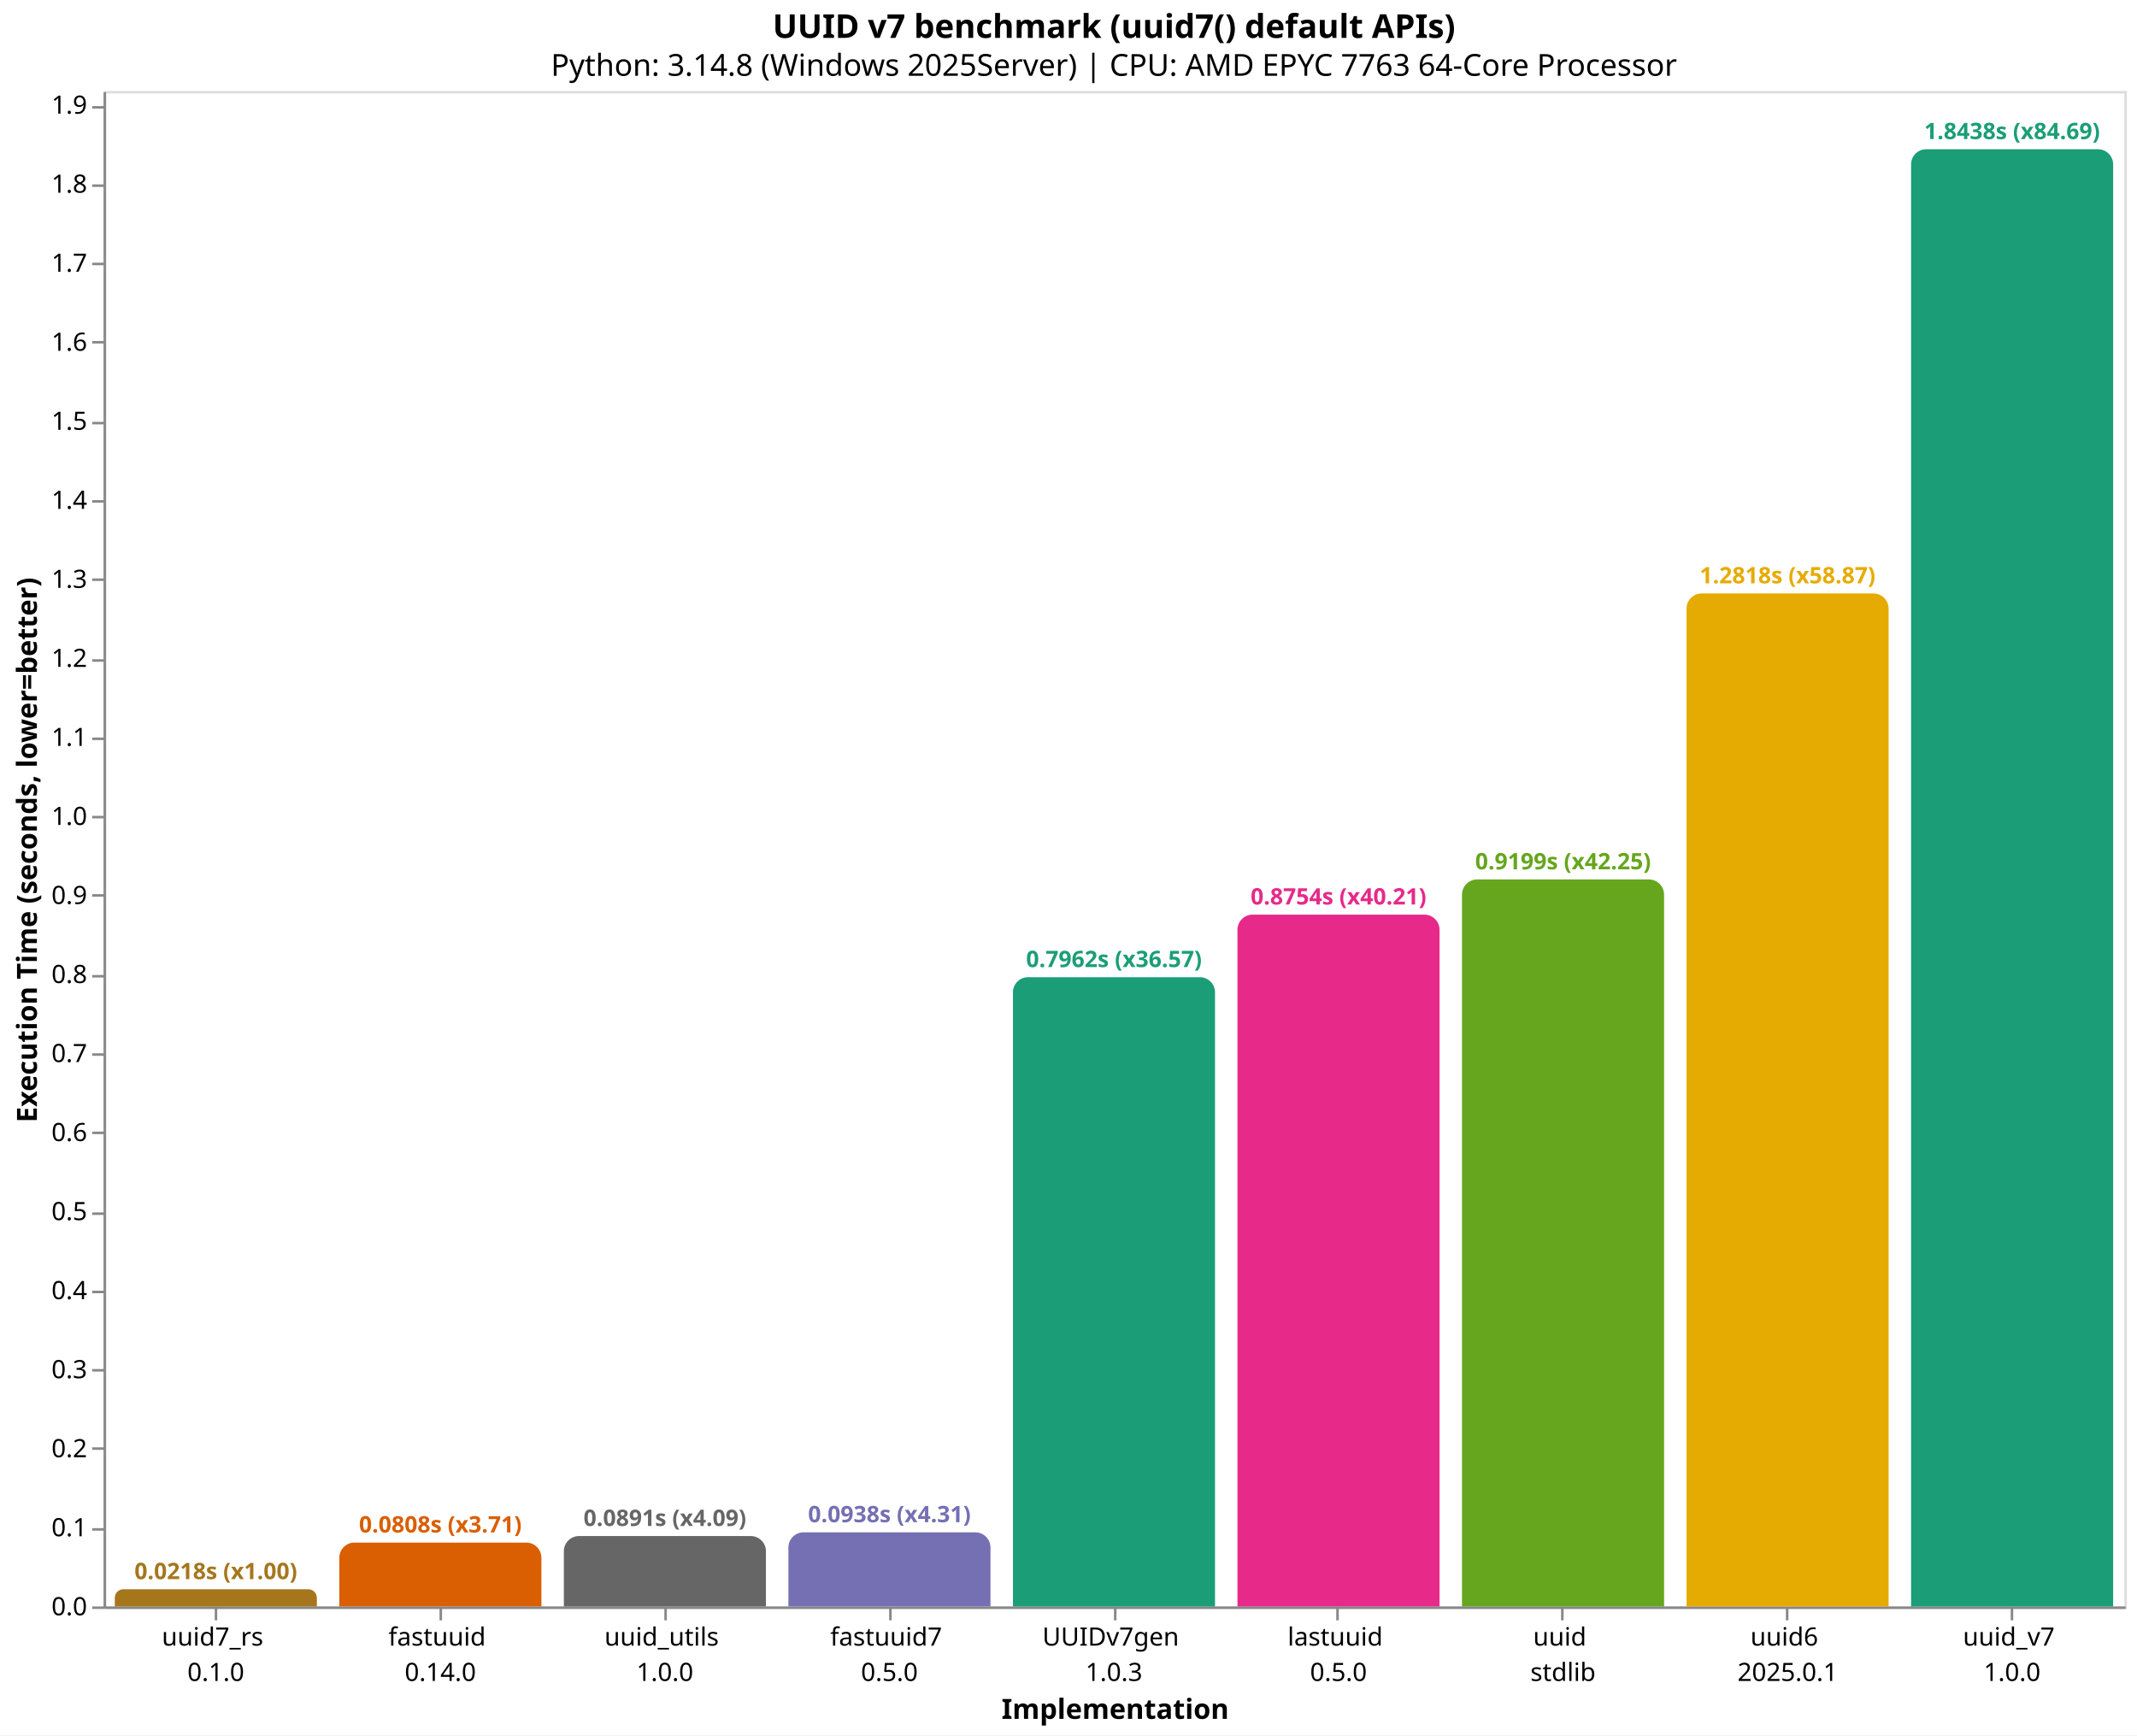
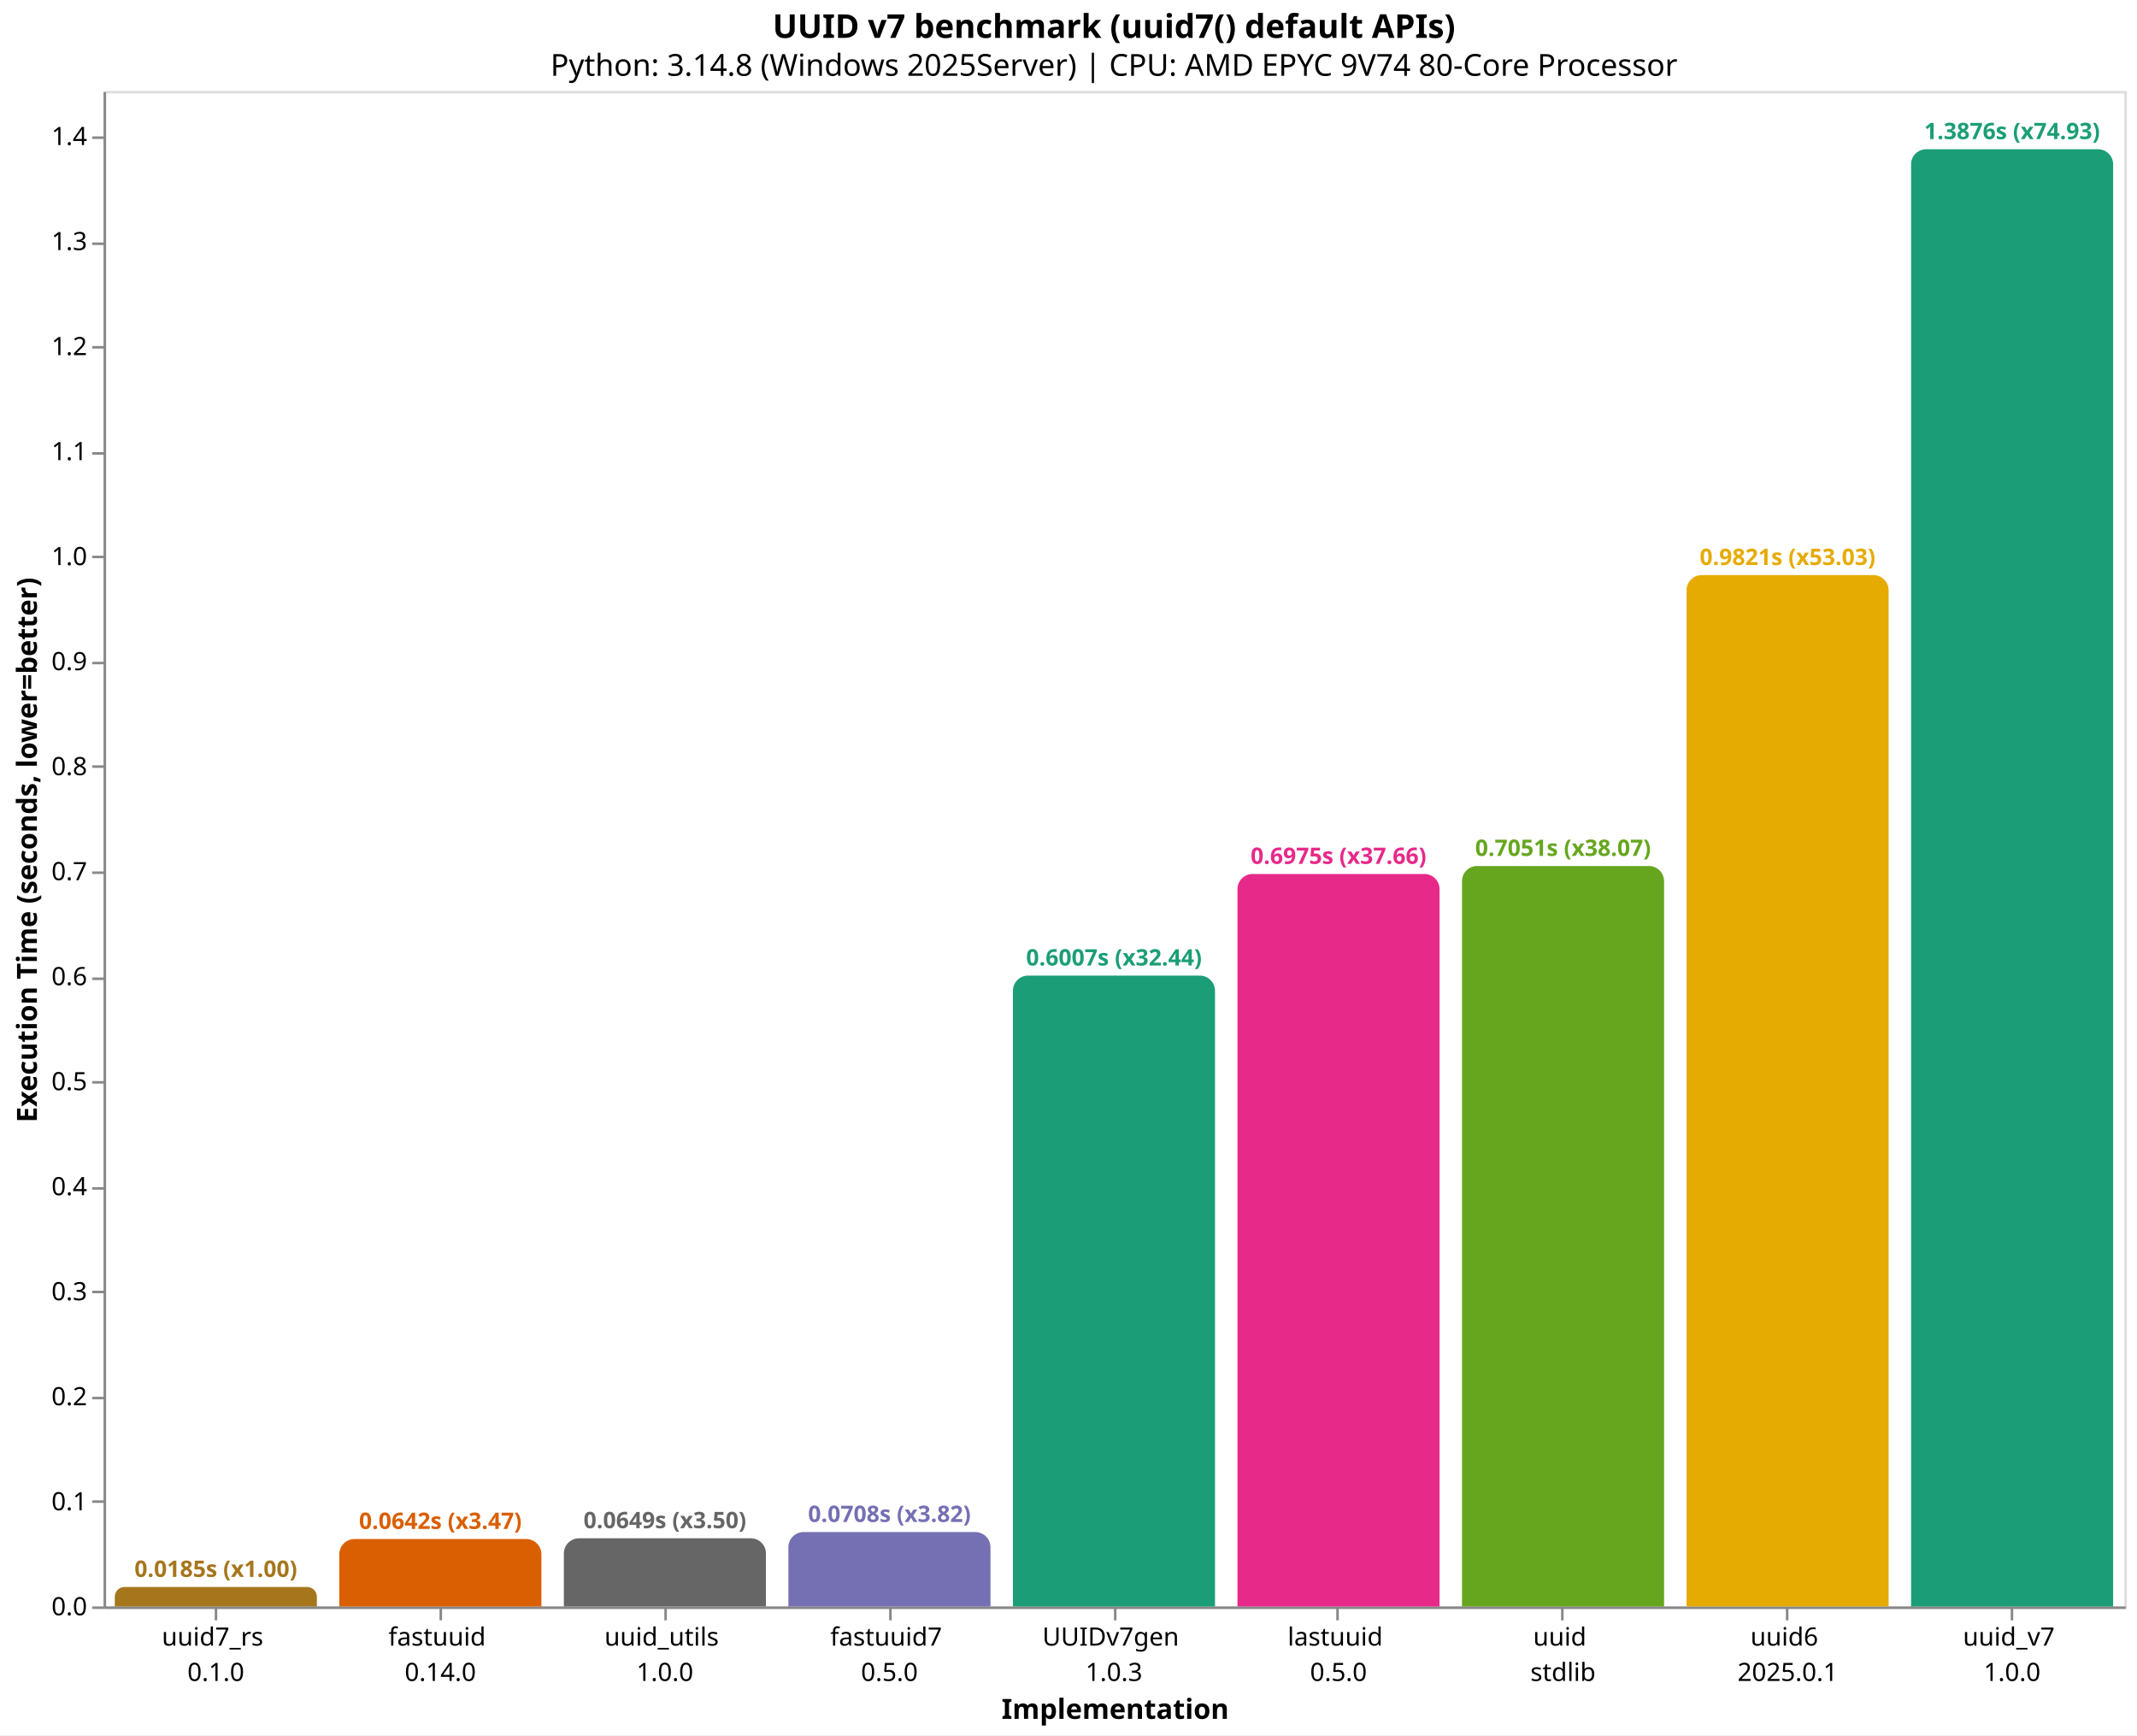
<svg xmlns="http://www.w3.org/2000/svg" version="1.1" class="marks" width="846" height="687" viewBox="0 0 846 687">
  <rect width="846" height="687" fill="white" />
  <g fill="none" stroke-miterlimit="10" transform="translate(41,36)">
    <g class="mark-group role-frame root" role="graphics-object" aria-roledescription="group mark container">
      <g transform="translate(0,0)">
        <path class="background" aria-hidden="true" d="M0.5,0.5h800v600h-800Z" stroke="#ddd" />
        <g>
          <g class="mark-group role-axis" role="graphics-symbol" aria-roledescription="axis" aria-label="X-axis titled 'Implementation' for a discrete scale with 9 values: uuid7_rs&#10;0.1.0, fastuuid&#10;0.14.0, uuid_utils&#10;1.0.0, fastuuid7&#10;0.5.0, UUIDv7gen&#10;1.0.3, ending with uuid_v7&#10;1.0.0">
            <g transform="translate(0.5,600.5)">
              <path class="background" aria-hidden="true" d="M0,0h0v0h0Z" pointer-events="none" />
              <g>
                <g class="mark-rule role-axis-tick" pointer-events="none">
                  <line transform="translate(44,0)" x2="0" y2="5" stroke="#888" stroke-width="1" opacity="1" />
                  <line transform="translate(133,0)" x2="0" y2="5" stroke="#888" stroke-width="1" opacity="1" />
                  <line transform="translate(222,0)" x2="0" y2="5" stroke="#888" stroke-width="1" opacity="1" />
                  <line transform="translate(311,0)" x2="0" y2="5" stroke="#888" stroke-width="1" opacity="1" />
                  <line transform="translate(400,0)" x2="0" y2="5" stroke="#888" stroke-width="1" opacity="1" />
                  <line transform="translate(488,0)" x2="0" y2="5" stroke="#888" stroke-width="1" opacity="1" />
                  <line transform="translate(577,0)" x2="0" y2="5" stroke="#888" stroke-width="1" opacity="1" />
                  <line transform="translate(666,0)" x2="0" y2="5" stroke="#888" stroke-width="1" opacity="1" />
                  <line transform="translate(755,0)" x2="0" y2="5" stroke="#888" stroke-width="1" opacity="1" />
                </g>
                <g class="mark-text role-axis-label" pointer-events="none">
                  <text text-anchor="middle" transform="translate(43.94444,15)" font-family="sans-serif" font-size="10px" fill="#000" opacity="1">
                    <tspan>uuid7_rs</tspan>
                    <tspan x="0" dy="14">0.1.0</tspan>
                  </text>
                  <text text-anchor="middle" transform="translate(132.8333,15)" font-family="sans-serif" font-size="10px" fill="#000" opacity="1">
                    <tspan>fastuuid</tspan>
                    <tspan x="0" dy="14">0.14.0</tspan>
                  </text>
                  <text text-anchor="middle" transform="translate(221.7222,15)" font-family="sans-serif" font-size="10px" fill="#000" opacity="1">
                    <tspan>uuid_utils</tspan>
                    <tspan x="0" dy="14">1.0.0</tspan>
                  </text>
                  <text text-anchor="middle" transform="translate(310.6111,15)" font-family="sans-serif" font-size="10px" fill="#000" opacity="1">
                    <tspan>fastuuid7</tspan>
                    <tspan x="0" dy="14">0.5.0</tspan>
                  </text>
                  <text text-anchor="middle" transform="translate(399.5,15)" font-family="sans-serif" font-size="10px" fill="#000" opacity="1">
                    <tspan>UUIDv7gen</tspan>
                    <tspan x="0" dy="14">1.0.3</tspan>
                  </text>
                  <text text-anchor="middle" transform="translate(488.3889,15)" font-family="sans-serif" font-size="10px" fill="#000" opacity="1">
                    <tspan>lastuuid</tspan>
                    <tspan x="0" dy="14">0.5.0</tspan>
                  </text>
                  <text text-anchor="middle" transform="translate(577.2778,15)" font-family="sans-serif" font-size="10px" fill="#000" opacity="1">
                    <tspan>uuid</tspan>
                    <tspan x="0" dy="14">stdlib</tspan>
                  </text>
                  <text text-anchor="middle" transform="translate(666.1667,15)" font-family="sans-serif" font-size="10px" fill="#000" opacity="1">
                    <tspan>uuid6</tspan>
                    <tspan x="0" dy="14">2025.0.1</tspan>
                  </text>
                  <text text-anchor="middle" transform="translate(755.0556,15)" font-family="sans-serif" font-size="10px" fill="#000" opacity="1">
                    <tspan>uuid_v7</tspan>
                    <tspan x="0" dy="14">1.0.0</tspan>
                  </text>
                </g>
                <g class="mark-rule role-axis-domain" pointer-events="none">
                  <line transform="translate(0,0)" x2="800" y2="0" stroke="#888" stroke-width="1" opacity="1" />
                </g>
                <g class="mark-text role-axis-title" pointer-events="none">
                  <text text-anchor="middle" transform="translate(400,44)" font-family="sans-serif" font-size="11px" font-weight="bold" fill="#000" opacity="1">Implementation</text>
                </g>
              </g>
              <path class="foreground" aria-hidden="true" d="" pointer-events="none" display="none" />
            </g>
          </g>
-           <g class="mark-group role-axis" role="graphics-symbol" aria-roledescription="axis" aria-label="Y-axis titled 'Execution Time (seconds, lower=better)' for a linear scale with values from 0.0 to 1.9">
+           <g class="mark-group role-axis" role="graphics-symbol" aria-roledescription="axis" aria-label="Y-axis titled 'Execution Time (seconds, lower=better)' for a linear scale with values from 0.0 to 1.4">
            <g transform="translate(0.5,0.5)">
              <path class="background" aria-hidden="true" d="M0,0h0v0h0Z" pointer-events="none" />
              <g>
                <g class="mark-rule role-axis-tick" pointer-events="none">
                  <line transform="translate(0,600)" x2="-5" y2="0" stroke="#888" stroke-width="1" opacity="1" />
-                   <line transform="translate(0,569)" x2="-5" y2="0" stroke="#888" stroke-width="1" opacity="1" />
-                   <line transform="translate(0,537)" x2="-5" y2="0" stroke="#888" stroke-width="1" opacity="1" />
-                   <line transform="translate(0,506)" x2="-5" y2="0" stroke="#888" stroke-width="1" opacity="1" />
+                   <line transform="translate(0,558)" x2="-5" y2="0" stroke="#888" stroke-width="1" opacity="1" />
+                   <line transform="translate(0,517)" x2="-5" y2="0" stroke="#888" stroke-width="1" opacity="1" />
                  <line transform="translate(0,475)" x2="-5" y2="0" stroke="#888" stroke-width="1" opacity="1" />
-                   <line transform="translate(0,444)" x2="-5" y2="0" stroke="#888" stroke-width="1" opacity="1" />
-                   <line transform="translate(0,412)" x2="-5" y2="0" stroke="#888" stroke-width="1" opacity="1" />
-                   <line transform="translate(0,381)" x2="-5" y2="0" stroke="#888" stroke-width="1" opacity="1" />
-                   <line transform="translate(0,350)" x2="-5" y2="0" stroke="#888" stroke-width="1" opacity="1" />
-                   <line transform="translate(0,318)" x2="-5" y2="0" stroke="#888" stroke-width="1" opacity="1" />
-                   <line transform="translate(0,287)" x2="-5" y2="0" stroke="#888" stroke-width="1" opacity="1" />
-                   <line transform="translate(0,256)" x2="-5" y2="0" stroke="#888" stroke-width="1" opacity="1" />
-                   <line transform="translate(0,225)" x2="-5" y2="0" stroke="#888" stroke-width="1" opacity="1" />
-                   <line transform="translate(0,193)" x2="-5" y2="0" stroke="#888" stroke-width="1" opacity="1" />
-                   <line transform="translate(0,162)" x2="-5" y2="0" stroke="#888" stroke-width="1" opacity="1" />
-                   <line transform="translate(0,131)" x2="-5" y2="0" stroke="#888" stroke-width="1" opacity="1" />
-                   <line transform="translate(0,99)" x2="-5" y2="0" stroke="#888" stroke-width="1" opacity="1" />
-                   <line transform="translate(0,68)" x2="-5" y2="0" stroke="#888" stroke-width="1" opacity="1" />
-                   <line transform="translate(0,37)" x2="-5" y2="0" stroke="#888" stroke-width="1" opacity="1" />
-                   <line transform="translate(0,6)" x2="-5" y2="0" stroke="#888" stroke-width="1" opacity="1" />
+                   <line transform="translate(0,434)" x2="-5" y2="0" stroke="#888" stroke-width="1" opacity="1" />
+                   <line transform="translate(0,392)" x2="-5" y2="0" stroke="#888" stroke-width="1" opacity="1" />
+                   <line transform="translate(0,351)" x2="-5" y2="0" stroke="#888" stroke-width="1" opacity="1" />
+                   <line transform="translate(0,309)" x2="-5" y2="0" stroke="#888" stroke-width="1" opacity="1" />
+                   <line transform="translate(0,267)" x2="-5" y2="0" stroke="#888" stroke-width="1" opacity="1" />
+                   <line transform="translate(0,226)" x2="-5" y2="0" stroke="#888" stroke-width="1" opacity="1" />
+                   <line transform="translate(0,184)" x2="-5" y2="0" stroke="#888" stroke-width="1" opacity="1" />
+                   <line transform="translate(0,143)" x2="-5" y2="0" stroke="#888" stroke-width="1" opacity="1" />
+                   <line transform="translate(0,101)" x2="-5" y2="0" stroke="#888" stroke-width="1" opacity="1" />
+                   <line transform="translate(0,60)" x2="-5" y2="0" stroke="#888" stroke-width="1" opacity="1" />
+                   <line transform="translate(0,18)" x2="-5" y2="0" stroke="#888" stroke-width="1" opacity="1" />
                </g>
                <g class="mark-text role-axis-label" pointer-events="none">
                  <text text-anchor="end" transform="translate(-7,603)" font-family="sans-serif" font-size="10px" fill="#000" opacity="1">0.0</text>
-                   <text text-anchor="end" transform="translate(-7,571.7107)" font-family="sans-serif" font-size="10px" fill="#000" opacity="1">0.1</text>
-                   <text text-anchor="end" transform="translate(-7,540.4215)" font-family="sans-serif" font-size="10px" fill="#000" opacity="1">0.2</text>
-                   <text text-anchor="end" transform="translate(-7,509.1322)" font-family="sans-serif" font-size="10px" fill="#000" opacity="1">0.3</text>
-                   <text text-anchor="end" transform="translate(-7,477.8429)" font-family="sans-serif" font-size="10px" fill="#000" opacity="1">0.4</text>
-                   <text text-anchor="end" transform="translate(-7,446.5537)" font-family="sans-serif" font-size="10px" fill="#000" opacity="1">0.5</text>
-                   <text text-anchor="end" transform="translate(-7,415.2644)" font-family="sans-serif" font-size="10px" fill="#000" opacity="1">0.6</text>
-                   <text text-anchor="end" transform="translate(-7,383.9751)" font-family="sans-serif" font-size="10px" fill="#000" opacity="1">0.7</text>
-                   <text text-anchor="end" transform="translate(-7,352.6859)" font-family="sans-serif" font-size="10px" fill="#000" opacity="1">0.8</text>
-                   <text text-anchor="end" transform="translate(-7,321.3966)" font-family="sans-serif" font-size="10px" fill="#000" opacity="1">0.9</text>
-                   <text text-anchor="end" transform="translate(-7,290.1073)" font-family="sans-serif" font-size="10px" fill="#000" opacity="1">1.0</text>
-                   <text text-anchor="end" transform="translate(-7,258.818)" font-family="sans-serif" font-size="10px" fill="#000" opacity="1">1.1</text>
-                   <text text-anchor="end" transform="translate(-7,227.5288)" font-family="sans-serif" font-size="10px" fill="#000" opacity="1">1.2</text>
-                   <text text-anchor="end" transform="translate(-7,196.2395)" font-family="sans-serif" font-size="10px" fill="#000" opacity="1">1.3</text>
-                   <text text-anchor="end" transform="translate(-7,164.9502)" font-family="sans-serif" font-size="10px" fill="#000" opacity="1">1.4</text>
-                   <text text-anchor="end" transform="translate(-7,133.661)" font-family="sans-serif" font-size="10px" fill="#000" opacity="1">1.5</text>
-                   <text text-anchor="end" transform="translate(-7,102.3717)" font-family="sans-serif" font-size="10px" fill="#000" opacity="1">1.6</text>
-                   <text text-anchor="end" transform="translate(-7,71.08244)" font-family="sans-serif" font-size="10px" fill="#000" opacity="1">1.7</text>
-                   <text text-anchor="end" transform="translate(-7,39.79317)" font-family="sans-serif" font-size="10px" fill="#000" opacity="1">1.8</text>
-                   <text text-anchor="end" transform="translate(-7,8.5039)" font-family="sans-serif" font-size="10px" fill="#000" opacity="1">1.9</text>
+                   <text text-anchor="end" transform="translate(-7,561.4238)" font-family="sans-serif" font-size="10px" fill="#000" opacity="1">0.1</text>
+                   <text text-anchor="end" transform="translate(-7,519.8476)" font-family="sans-serif" font-size="10px" fill="#000" opacity="1">0.2</text>
+                   <text text-anchor="end" transform="translate(-7,478.2715)" font-family="sans-serif" font-size="10px" fill="#000" opacity="1">0.3</text>
+                   <text text-anchor="end" transform="translate(-7,436.6953)" font-family="sans-serif" font-size="10px" fill="#000" opacity="1">0.4</text>
+                   <text text-anchor="end" transform="translate(-7,395.1191)" font-family="sans-serif" font-size="10px" fill="#000" opacity="1">0.5</text>
+                   <text text-anchor="end" transform="translate(-7,353.5429)" font-family="sans-serif" font-size="10px" fill="#000" opacity="1">0.6</text>
+                   <text text-anchor="end" transform="translate(-7,311.9668)" font-family="sans-serif" font-size="10px" fill="#000" opacity="1">0.7</text>
+                   <text text-anchor="end" transform="translate(-7,270.3906)" font-family="sans-serif" font-size="10px" fill="#000" opacity="1">0.8</text>
+                   <text text-anchor="end" transform="translate(-7,228.8144)" font-family="sans-serif" font-size="10px" fill="#000" opacity="1">0.9</text>
+                   <text text-anchor="end" transform="translate(-7,187.2382)" font-family="sans-serif" font-size="10px" fill="#000" opacity="1">1.0</text>
+                   <text text-anchor="end" transform="translate(-7,145.6621)" font-family="sans-serif" font-size="10px" fill="#000" opacity="1">1.1</text>
+                   <text text-anchor="end" transform="translate(-7,104.0859)" font-family="sans-serif" font-size="10px" fill="#000" opacity="1">1.2</text>
+                   <text text-anchor="end" transform="translate(-7,62.50971)" font-family="sans-serif" font-size="10px" fill="#000" opacity="1">1.3</text>
+                   <text text-anchor="end" transform="translate(-7,20.93353)" font-family="sans-serif" font-size="10px" fill="#000" opacity="1">1.4</text>
                </g>
                <g class="mark-rule role-axis-domain" pointer-events="none">
                  <line transform="translate(0,600)" x2="0" y2="-600" stroke="#888" stroke-width="1" opacity="1" />
                </g>
                <g class="mark-text role-axis-title" pointer-events="none">
                  <text text-anchor="middle" transform="translate(-24.90137,300) rotate(-90) translate(0,-2)" font-family="sans-serif" font-size="11px" font-weight="bold" fill="#000" opacity="1">Execution Time (seconds, lower=better)</text>
                </g>
              </g>
              <path class="foreground" aria-hidden="true" d="" pointer-events="none" display="none" />
            </g>
          </g>
          <g class="mark-group role-scope" role="graphics-object" aria-roledescription="group mark container">
-             <g transform="translate(4.444444,593.188)">
-               <path class="background" aria-hidden="true" d="M3.406,0L76.594,0C78.474,0,80,1.526,80,3.406L80,6.812C80,6.812,80,6.812,80,6.812L0,6.812C0,6.812,0,6.812,0,6.812L0,3.406C0,1.526,1.526,0,3.406,0Z" />
+             <g transform="translate(4.444444,592.3005)">
+               <path class="background" aria-hidden="true" d="M3.85,0L76.15,0C78.275,0,80,1.725,80,3.85L80,7.7C80,7.7,80,7.7,80,7.7L0,7.7C0,7.7,0,7.7,0,7.7L0,3.85C0,1.725,1.725,0,3.85,0Z" />
              <g clip-path="url(#clip1)">
                <g class="mark-group role-scope" role="graphics-object" aria-roledescription="group mark container">
-                   <g transform="translate(0,-593.188)">
-                     <path class="background" aria-hidden="true" d="M0,0h80v0h-80Z" />
-                     <g>
-                       <g class="mark-rect role-mark layer_0_marks" role="graphics-object" aria-roledescription="rect mark container">
-                         <path aria-label="Implementation: uuid7_rs&#10;0.1.0; Execution Time (seconds, lower=better): 0.0217711; implementation: uuid7_rs; Execution Time (s): 0.0218; Slowdown: 1.00" role="graphics-symbol" aria-roledescription="bar" d="M0,593.188h80v6.812h-80Z" fill="#a6761d" />
-                       </g>
-                     </g>
-                     <path class="foreground" aria-hidden="true" d="" display="none" />
-                   </g>
-                 </g>
-               </g>
-               <path class="foreground" aria-hidden="true" d="" display="none" />
-             </g>
-             <g transform="translate(93.33333,574.7116)">
-               <path class="background" aria-hidden="true" d="M6,0L74,0C77.311,0,80,2.689,80,6L80,25.288C80,25.288,80,25.288,80,25.288L0,25.288C0,25.288,0,25.288,0,25.288L0,6C0,2.689,2.689,0,6,0Z" />
+                   <g transform="translate(0,-592.3005)">
+                     <path class="background" aria-hidden="true" d="M0,0h80v0h-80Z" />
+                     <g>
+                       <g class="mark-rect role-mark layer_0_marks" role="graphics-object" aria-roledescription="rect mark container">
+                         <path aria-label="Implementation: uuid7_rs&#10;0.1.0; Execution Time (seconds, lower=better): 0.0185191; implementation: uuid7_rs; Execution Time (s): 0.0185; Slowdown: 1.00" role="graphics-symbol" aria-roledescription="bar" d="M0,592.3h80v7.7h-80Z" fill="#a6761d" />
+                       </g>
+                     </g>
+                     <path class="foreground" aria-hidden="true" d="" display="none" />
+                   </g>
+                 </g>
+               </g>
+               <path class="foreground" aria-hidden="true" d="" display="none" />
+             </g>
+             <g transform="translate(93.33333,573.3111)">
+               <path class="background" aria-hidden="true" d="M6,0L74,0C77.311,0,80,2.689,80,6L80,26.689C80,26.689,80,26.689,80,26.689L0,26.689C0,26.689,0,26.689,0,26.689L0,6C0,2.689,2.689,0,6,0Z" />
              <g clip-path="url(#clip2)">
                <g class="mark-group role-scope" role="graphics-object" aria-roledescription="group mark container">
-                   <g transform="translate(0,-574.7116)">
-                     <path class="background" aria-hidden="true" d="M0,0h80v0h-80Z" />
-                     <g>
-                       <g class="mark-rect role-mark layer_0_marks" role="graphics-object" aria-roledescription="rect mark container">
-                         <path aria-label="Implementation: fastuuid&#10;0.14.0; Execution Time (seconds, lower=better): 0.0808212; implementation: fastuuid; Execution Time (s): 0.0808; Slowdown: 3.71" role="graphics-symbol" aria-roledescription="bar" d="M0,574.712h80v25.288h-80Z" fill="#d95f02" />
-                       </g>
-                     </g>
-                     <path class="foreground" aria-hidden="true" d="" display="none" />
-                   </g>
-                 </g>
-               </g>
-               <path class="foreground" aria-hidden="true" d="" display="none" />
-             </g>
-             <g transform="translate(182.2222,572.1331)">
-               <path class="background" aria-hidden="true" d="M6,0L74,0C77.311,0,80,2.689,80,6L80,27.867C80,27.867,80,27.867,80,27.867L0,27.867C0,27.867,0,27.867,0,27.867L0,6C0,2.689,2.689,0,6,0Z" />
+                   <g transform="translate(0,-573.3111)">
+                     <path class="background" aria-hidden="true" d="M0,0h80v0h-80Z" />
+                     <g>
+                       <g class="mark-rect role-mark layer_0_marks" role="graphics-object" aria-roledescription="rect mark container">
+                         <path aria-label="Implementation: fastuuid&#10;0.14.0; Execution Time (seconds, lower=better): 0.0641927; implementation: fastuuid; Execution Time (s): 0.0642; Slowdown: 3.47" role="graphics-symbol" aria-roledescription="bar" d="M0,573.311h80v26.689h-80Z" fill="#d95f02" />
+                       </g>
+                     </g>
+                     <path class="foreground" aria-hidden="true" d="" display="none" />
+                   </g>
+                 </g>
+               </g>
+               <path class="foreground" aria-hidden="true" d="" display="none" />
+             </g>
+             <g transform="translate(182.2222,573.0146)">
+               <path class="background" aria-hidden="true" d="M6,0L74,0C77.311,0,80,2.689,80,6L80,26.985C80,26.985,80,26.985,80,26.985L0,26.985C0,26.985,0,26.985,0,26.985L0,6C0,2.689,2.689,0,6,0Z" />
              <g clip-path="url(#clip3)">
                <g class="mark-group role-scope" role="graphics-object" aria-roledescription="group mark container">
-                   <g transform="translate(0,-572.1331)">
-                     <path class="background" aria-hidden="true" d="M0,0h80v0h-80Z" />
-                     <g>
-                       <g class="mark-rect role-mark layer_0_marks" role="graphics-object" aria-roledescription="rect mark container">
-                         <path aria-label="Implementation: uuid_utils&#10;1.0.0; Execution Time (seconds, lower=better): 0.0890623; implementation: uuid_utils; Execution Time (s): 0.0891; Slowdown: 4.09" role="graphics-symbol" aria-roledescription="bar" d="M0,572.133h80v27.867h-80Z" fill="#666666" />
-                       </g>
-                     </g>
-                     <path class="foreground" aria-hidden="true" d="" display="none" />
-                   </g>
-                 </g>
-               </g>
-               <path class="foreground" aria-hidden="true" d="" display="none" />
-             </g>
-             <g transform="translate(271.1111,570.6556)">
-               <path class="background" aria-hidden="true" d="M6,0L74,0C77.311,0,80,2.689,80,6L80,29.344C80,29.344,80,29.344,80,29.344L0,29.344C0,29.344,0,29.344,0,29.344L0,6C0,2.689,2.689,0,6,0Z" />
+                   <g transform="translate(0,-573.0146)">
+                     <path class="background" aria-hidden="true" d="M0,0h80v0h-80Z" />
+                     <g>
+                       <g class="mark-rect role-mark layer_0_marks" role="graphics-object" aria-roledescription="rect mark container">
+                         <path aria-label="Implementation: uuid_utils&#10;1.0.0; Execution Time (seconds, lower=better): 0.064906; implementation: uuid_utils; Execution Time (s): 0.0649; Slowdown: 3.50" role="graphics-symbol" aria-roledescription="bar" d="M0,573.015h80v26.985h-80Z" fill="#666666" />
+                       </g>
+                     </g>
+                     <path class="foreground" aria-hidden="true" d="" display="none" />
+                   </g>
+                 </g>
+               </g>
+               <path class="foreground" aria-hidden="true" d="" display="none" />
+             </g>
+             <g transform="translate(271.1111,570.5535)">
+               <path class="background" aria-hidden="true" d="M6,0L74,0C77.311,0,80,2.689,80,6L80,29.447C80,29.447,80,29.447,80,29.447L0,29.447C0,29.447,0,29.447,0,29.447L0,6C0,2.689,2.689,0,6,0Z" />
              <g clip-path="url(#clip4)">
                <g class="mark-group role-scope" role="graphics-object" aria-roledescription="group mark container">
-                   <g transform="translate(0,-570.6556)">
-                     <path class="background" aria-hidden="true" d="M0,0h80v0h-80Z" />
-                     <g>
-                       <g class="mark-rect role-mark layer_0_marks" role="graphics-object" aria-roledescription="rect mark container">
-                         <path aria-label="Implementation: fastuuid7&#10;0.5.0; Execution Time (seconds, lower=better): 0.0937842; implementation: fastuuid7; Execution Time (s): 0.0938; Slowdown: 4.31" role="graphics-symbol" aria-roledescription="bar" d="M0,570.656h80v29.344h-80Z" fill="#7570b3" />
-                       </g>
-                     </g>
-                     <path class="foreground" aria-hidden="true" d="" display="none" />
-                   </g>
-                 </g>
-               </g>
-               <path class="foreground" aria-hidden="true" d="" display="none" />
-             </g>
-             <g transform="translate(360,350.8737)">
-               <path class="background" aria-hidden="true" d="M6,0L74,0C77.311,0,80,2.689,80,6L80,249.126C80,249.126,80,249.126,80,249.126L0,249.126C0,249.126,0,249.126,0,249.126L0,6C0,2.689,2.689,0,6,0Z" />
+                   <g transform="translate(0,-570.5535)">
+                     <path class="background" aria-hidden="true" d="M0,0h80v0h-80Z" />
+                     <g>
+                       <g class="mark-rect role-mark layer_0_marks" role="graphics-object" aria-roledescription="rect mark container">
+                         <path aria-label="Implementation: fastuuid7&#10;0.5.0; Execution Time (seconds, lower=better): 0.0708255; implementation: fastuuid7; Execution Time (s): 0.0708; Slowdown: 3.82" role="graphics-symbol" aria-roledescription="bar" d="M0,570.553h80v29.447h-80Z" fill="#7570b3" />
+                       </g>
+                     </g>
+                     <path class="foreground" aria-hidden="true" d="" display="none" />
+                   </g>
+                 </g>
+               </g>
+               <path class="foreground" aria-hidden="true" d="" display="none" />
+             </g>
+             <g transform="translate(360,350.2477)">
+               <path class="background" aria-hidden="true" d="M6,0L74,0C77.311,0,80,2.689,80,6L80,249.752C80,249.752,80,249.752,80,249.752L0,249.752C0,249.752,0,249.752,0,249.752L0,6C0,2.689,2.689,0,6,0Z" />
              <g clip-path="url(#clip5)">
                <g class="mark-group role-scope" role="graphics-object" aria-roledescription="group mark container">
-                   <g transform="translate(0,-350.8737)">
-                     <path class="background" aria-hidden="true" d="M0,0h80v0h-80Z" />
-                     <g>
-                       <g class="mark-rect role-mark layer_0_marks" role="graphics-object" aria-roledescription="rect mark container">
-                         <path aria-label="Implementation: UUIDv7gen&#10;1.0.3; Execution Time (seconds, lower=better): 0.7962036; implementation: UUIDv7gen; Execution Time (s): 0.7962; Slowdown: 36.57" role="graphics-symbol" aria-roledescription="bar" d="M0,350.874h80v249.126h-80Z" fill="#1b9e77" />
-                       </g>
-                     </g>
-                     <path class="foreground" aria-hidden="true" d="" display="none" />
-                   </g>
-                 </g>
-               </g>
-               <path class="foreground" aria-hidden="true" d="" display="none" />
-             </g>
-             <g transform="translate(448.8889,326.1017)">
-               <path class="background" aria-hidden="true" d="M6,0L74,0C77.311,0,80,2.689,80,6L80,273.898C80,273.898,80,273.898,80,273.898L0,273.898C0,273.898,0,273.898,0,273.898L0,6C0,2.689,2.689,0,6,0Z" />
+                   <g transform="translate(0,-350.2477)">
+                     <path class="background" aria-hidden="true" d="M0,0h80v0h-80Z" />
+                     <g>
+                       <g class="mark-rect role-mark layer_0_marks" role="graphics-object" aria-roledescription="rect mark container">
+                         <path aria-label="Implementation: UUIDv7gen&#10;1.0.3; Execution Time (seconds, lower=better): 0.6007101; implementation: UUIDv7gen; Execution Time (s): 0.6007; Slowdown: 32.44" role="graphics-symbol" aria-roledescription="bar" d="M0,350.248h80v249.752h-80Z" fill="#1b9e77" />
+                       </g>
+                     </g>
+                     <path class="foreground" aria-hidden="true" d="" display="none" />
+                   </g>
+                 </g>
+               </g>
+               <path class="foreground" aria-hidden="true" d="" display="none" />
+             </g>
+             <g transform="translate(448.8889,310.0143)">
+               <path class="background" aria-hidden="true" d="M6,0L74,0C77.311,0,80,2.689,80,6L80,289.986C80,289.986,80,289.986,80,289.986L0,289.986C0,289.986,0,289.986,0,289.986L0,6C0,2.689,2.689,0,6,0Z" />
              <g clip-path="url(#clip6)">
                <g class="mark-group role-scope" role="graphics-object" aria-roledescription="group mark container">
-                   <g transform="translate(0,-326.1017)">
-                     <path class="background" aria-hidden="true" d="M0,0h80v0h-80Z" />
-                     <g>
-                       <g class="mark-rect role-mark layer_0_marks" role="graphics-object" aria-roledescription="rect mark container">
-                         <path aria-label="Implementation: lastuuid&#10;0.5.0; Execution Time (seconds, lower=better): 0.8753747; implementation: lastuuid; Execution Time (s): 0.8754; Slowdown: 40.21" role="graphics-symbol" aria-roledescription="bar" d="M0,326.102h80v273.898h-80Z" fill="#e7298a" />
-                       </g>
-                     </g>
-                     <path class="foreground" aria-hidden="true" d="" display="none" />
-                   </g>
-                 </g>
-               </g>
-               <path class="foreground" aria-hidden="true" d="" display="none" />
-             </g>
-             <g transform="translate(537.7778,312.1788)">
-               <path class="background" aria-hidden="true" d="M6,0L74,0C77.311,0,80,2.689,80,6L80,287.821C80,287.821,80,287.821,80,287.821L0,287.821C0,287.821,0,287.821,0,287.821L0,6C0,2.689,2.689,0,6,0Z" />
+                   <g transform="translate(0,-310.0143)">
+                     <path class="background" aria-hidden="true" d="M0,0h80v0h-80Z" />
+                     <g>
+                       <g class="mark-rect role-mark layer_0_marks" role="graphics-object" aria-roledescription="rect mark container">
+                         <path aria-label="Implementation: lastuuid&#10;0.5.0; Execution Time (seconds, lower=better): 0.6974804; implementation: lastuuid; Execution Time (s): 0.6975; Slowdown: 37.66" role="graphics-symbol" aria-roledescription="bar" d="M0,310.014h80v289.986h-80Z" fill="#e7298a" />
+                       </g>
+                     </g>
+                     <path class="foreground" aria-hidden="true" d="" display="none" />
+                   </g>
+                 </g>
+               </g>
+               <path class="foreground" aria-hidden="true" d="" display="none" />
+             </g>
+             <g transform="translate(537.7778,306.8574)">
+               <path class="background" aria-hidden="true" d="M6,0L74,0C77.311,0,80,2.689,80,6L80,293.143C80,293.143,80,293.143,80,293.143L0,293.143C0,293.143,0,293.143,0,293.143L0,6C0,2.689,2.689,0,6,0Z" />
              <g clip-path="url(#clip7)">
                <g class="mark-group role-scope" role="graphics-object" aria-roledescription="group mark container">
-                   <g transform="translate(0,-312.1788)">
-                     <path class="background" aria-hidden="true" d="M0,0h80v0h-80Z" />
-                     <g>
-                       <g class="mark-rect role-mark layer_0_marks" role="graphics-object" aria-roledescription="rect mark container">
-                         <path aria-label="Implementation: uuid&#10;stdlib; Execution Time (seconds, lower=better): 0.919872; implementation: uuid; Execution Time (s): 0.9199; Slowdown: 42.25" role="graphics-symbol" aria-roledescription="bar" d="M0,312.179h80v287.821h-80Z" fill="#66a61e" />
-                       </g>
-                     </g>
-                     <path class="foreground" aria-hidden="true" d="" display="none" />
-                   </g>
-                 </g>
-               </g>
-               <path class="foreground" aria-hidden="true" d="" display="none" />
-             </g>
-             <g transform="translate(626.6667,198.9472)">
-               <path class="background" aria-hidden="true" d="M6,0L74,0C77.311,0,80,2.689,80,6L80,401.053C80,401.053,80,401.053,80,401.053L0,401.053C0,401.053,0,401.053,0,401.053L0,6C0,2.689,2.689,0,6,0Z" />
+                   <g transform="translate(0,-306.8574)">
+                     <path class="background" aria-hidden="true" d="M0,0h80v0h-80Z" />
+                     <g>
+                       <g class="mark-rect role-mark layer_0_marks" role="graphics-object" aria-roledescription="rect mark container">
+                         <path aria-label="Implementation: uuid&#10;stdlib; Execution Time (seconds, lower=better): 0.7050734; implementation: uuid; Execution Time (s): 0.7051; Slowdown: 38.07" role="graphics-symbol" aria-roledescription="bar" d="M0,306.857h80v293.143h-80Z" fill="#66a61e" />
+                       </g>
+                     </g>
+                     <path class="foreground" aria-hidden="true" d="" display="none" />
+                   </g>
+                 </g>
+               </g>
+               <path class="foreground" aria-hidden="true" d="" display="none" />
+             </g>
+             <g transform="translate(626.6667,191.6814)">
+               <path class="background" aria-hidden="true" d="M6,0L74,0C77.311,0,80,2.689,80,6L80,408.319C80,408.319,80,408.319,80,408.319L0,408.319C0,408.319,0,408.319,0,408.319L0,6C0,2.689,2.689,0,6,0Z" />
              <g clip-path="url(#clip8)">
                <g class="mark-group role-scope" role="graphics-object" aria-roledescription="group mark container">
-                   <g transform="translate(0,-198.9472)">
-                     <path class="background" aria-hidden="true" d="M0,0h80v0h-80Z" />
-                     <g>
-                       <g class="mark-rect role-mark layer_0_marks" role="graphics-object" aria-roledescription="rect mark container">
-                         <path aria-label="Implementation: uuid6&#10;2025.0.1; Execution Time (seconds, lower=better): 1.2817582; implementation: uuid6; Execution Time (s): 1.2818; Slowdown: 58.87" role="graphics-symbol" aria-roledescription="bar" d="M0,198.947h80v401.053h-80Z" fill="#e6ab02" />
+                   <g transform="translate(0,-191.6814)">
+                     <path class="background" aria-hidden="true" d="M0,0h80v0h-80Z" />
+                     <g>
+                       <g class="mark-rect role-mark layer_0_marks" role="graphics-object" aria-roledescription="rect mark container">
+                         <path aria-label="Implementation: uuid6&#10;2025.0.1; Execution Time (seconds, lower=better): 0.9820976; implementation: uuid6; Execution Time (s): 0.9821; Slowdown: 53.03" role="graphics-symbol" aria-roledescription="bar" d="M0,191.681h80v408.319h-80Z" fill="#e6ab02" />
                      </g>
                    </g>
                    <path class="foreground" aria-hidden="true" d="" display="none" />
                  </g>
                </g>
              </g>
              <path class="foreground" aria-hidden="true" d="" display="none" />
            </g>
            <g transform="translate(715.5556,23.07692)">
              <path class="background" aria-hidden="true" d="M6,0L74,0C77.311,0,80,2.689,80,6L80,576.923C80,576.923,80,576.923,80,576.923L0,576.923C0,576.923,0,576.923,0,576.923L0,6C0,2.689,2.689,0,6,0Z" />
              <g clip-path="url(#clip9)">
                <g class="mark-group role-scope" role="graphics-object" aria-roledescription="group mark container">
                  <g transform="translate(0,-23.07692)">
                    <path class="background" aria-hidden="true" d="M0,0h80v0h-80Z" />
                    <g>
                      <g class="mark-rect role-mark layer_0_marks" role="graphics-object" aria-roledescription="rect mark container">
-                         <path aria-label="Implementation: uuid_v7&#10;1.0.0; Execution Time (seconds, lower=better): 1.8438369; implementation: uuid_v7; Execution Time (s): 1.8438; Slowdown: 84.69" role="graphics-symbol" aria-roledescription="bar" d="M0,23.077h80v576.923h-80Z" fill="#1b9e77" />
+                         <path aria-label="Implementation: uuid_v7&#10;1.0.0; Execution Time (seconds, lower=better): 1.387629; implementation: uuid_v7; Execution Time (s): 1.3876; Slowdown: 74.93" role="graphics-symbol" aria-roledescription="bar" d="M0,23.077h80v576.923h-80Z" fill="#1b9e77" />
                      </g>
                    </g>
                    <path class="foreground" aria-hidden="true" d="" display="none" />
                  </g>
                </g>
              </g>
              <path class="foreground" aria-hidden="true" d="" display="none" />
            </g>
          </g>
          <g class="mark-text role-mark layer_1_marks" role="graphics-object" aria-roledescription="text mark container">
-             <text aria-label="Implementation: uuid7_rs&#10;0.1.0; Execution Time (seconds, lower=better): 0.0217711; implementation: uuid7_rs; label: 0.0218s (x1.00); Execution Time (s): 0.0218; Slowdown: 1.00" role="graphics-symbol" aria-roledescription="text mark" text-anchor="middle" transform="translate(44.44444,589.188)" font-family="sans-serif" font-size="9px" font-weight="bold" fill="#a6761d">0.0218s (x1.00)</text>
-             <text aria-label="Implementation: fastuuid&#10;0.14.0; Execution Time (seconds, lower=better): 0.0808212; implementation: fastuuid; label: 0.0808s (x3.71); Execution Time (s): 0.0808; Slowdown: 3.71" role="graphics-symbol" aria-roledescription="text mark" text-anchor="middle" transform="translate(133.3333,570.7116)" font-family="sans-serif" font-size="9px" font-weight="bold" fill="#d95f02">0.0808s (x3.71)</text>
-             <text aria-label="Implementation: uuid_utils&#10;1.0.0; Execution Time (seconds, lower=better): 0.0890623; implementation: uuid_utils; label: 0.0891s (x4.09); Execution Time (s): 0.0891; Slowdown: 4.09" role="graphics-symbol" aria-roledescription="text mark" text-anchor="middle" transform="translate(222.2222,568.1331)" font-family="sans-serif" font-size="9px" font-weight="bold" fill="#666666">0.0891s (x4.09)</text>
-             <text aria-label="Implementation: fastuuid7&#10;0.5.0; Execution Time (seconds, lower=better): 0.0937842; implementation: fastuuid7; label: 0.0938s (x4.31); Execution Time (s): 0.0938; Slowdown: 4.31" role="graphics-symbol" aria-roledescription="text mark" text-anchor="middle" transform="translate(311.1111,566.6556)" font-family="sans-serif" font-size="9px" font-weight="bold" fill="#7570b3">0.0938s (x4.31)</text>
-             <text aria-label="Implementation: UUIDv7gen&#10;1.0.3; Execution Time (seconds, lower=better): 0.7962036; implementation: UUIDv7gen; label: 0.7962s (x36.57); Execution Time (s): 0.7962; Slowdown: 36.57" role="graphics-symbol" aria-roledescription="text mark" text-anchor="middle" transform="translate(400,346.8737)" font-family="sans-serif" font-size="9px" font-weight="bold" fill="#1b9e77">0.7962s (x36.57)</text>
-             <text aria-label="Implementation: lastuuid&#10;0.5.0; Execution Time (seconds, lower=better): 0.8753747; implementation: lastuuid; label: 0.8754s (x40.21); Execution Time (s): 0.8754; Slowdown: 40.21" role="graphics-symbol" aria-roledescription="text mark" text-anchor="middle" transform="translate(488.8889,322.1017)" font-family="sans-serif" font-size="9px" font-weight="bold" fill="#e7298a">0.8754s (x40.21)</text>
-             <text aria-label="Implementation: uuid&#10;stdlib; Execution Time (seconds, lower=better): 0.919872; implementation: uuid; label: 0.9199s (x42.25); Execution Time (s): 0.9199; Slowdown: 42.25" role="graphics-symbol" aria-roledescription="text mark" text-anchor="middle" transform="translate(577.7778,308.1788)" font-family="sans-serif" font-size="9px" font-weight="bold" fill="#66a61e">0.9199s (x42.25)</text>
-             <text aria-label="Implementation: uuid6&#10;2025.0.1; Execution Time (seconds, lower=better): 1.2817582; implementation: uuid6; label: 1.2818s (x58.87); Execution Time (s): 1.2818; Slowdown: 58.87" role="graphics-symbol" aria-roledescription="text mark" text-anchor="middle" transform="translate(666.6667,194.9472)" font-family="sans-serif" font-size="9px" font-weight="bold" fill="#e6ab02">1.2818s (x58.87)</text>
-             <text aria-label="Implementation: uuid_v7&#10;1.0.0; Execution Time (seconds, lower=better): 1.8438369; implementation: uuid_v7; label: 1.8438s (x84.69); Execution Time (s): 1.8438; Slowdown: 84.69" role="graphics-symbol" aria-roledescription="text mark" text-anchor="middle" transform="translate(755.5556,19.07692)" font-family="sans-serif" font-size="9px" font-weight="bold" fill="#1b9e77">1.8438s (x84.69)</text>
+             <text aria-label="Implementation: uuid7_rs&#10;0.1.0; Execution Time (seconds, lower=better): 0.0185191; implementation: uuid7_rs; label: 0.0185s (x1.00); Execution Time (s): 0.0185; Slowdown: 1.00" role="graphics-symbol" aria-roledescription="text mark" text-anchor="middle" transform="translate(44.44444,588.3005)" font-family="sans-serif" font-size="9px" font-weight="bold" fill="#a6761d">0.0185s (x1.00)</text>
+             <text aria-label="Implementation: fastuuid&#10;0.14.0; Execution Time (seconds, lower=better): 0.0641927; implementation: fastuuid; label: 0.0642s (x3.47); Execution Time (s): 0.0642; Slowdown: 3.47" role="graphics-symbol" aria-roledescription="text mark" text-anchor="middle" transform="translate(133.3333,569.3111)" font-family="sans-serif" font-size="9px" font-weight="bold" fill="#d95f02">0.0642s (x3.47)</text>
+             <text aria-label="Implementation: uuid_utils&#10;1.0.0; Execution Time (seconds, lower=better): 0.064906; implementation: uuid_utils; label: 0.0649s (x3.50); Execution Time (s): 0.0649; Slowdown: 3.50" role="graphics-symbol" aria-roledescription="text mark" text-anchor="middle" transform="translate(222.2222,569.0146)" font-family="sans-serif" font-size="9px" font-weight="bold" fill="#666666">0.0649s (x3.50)</text>
+             <text aria-label="Implementation: fastuuid7&#10;0.5.0; Execution Time (seconds, lower=better): 0.0708255; implementation: fastuuid7; label: 0.0708s (x3.82); Execution Time (s): 0.0708; Slowdown: 3.82" role="graphics-symbol" aria-roledescription="text mark" text-anchor="middle" transform="translate(311.1111,566.5535)" font-family="sans-serif" font-size="9px" font-weight="bold" fill="#7570b3">0.0708s (x3.82)</text>
+             <text aria-label="Implementation: UUIDv7gen&#10;1.0.3; Execution Time (seconds, lower=better): 0.6007101; implementation: UUIDv7gen; label: 0.6007s (x32.44); Execution Time (s): 0.6007; Slowdown: 32.44" role="graphics-symbol" aria-roledescription="text mark" text-anchor="middle" transform="translate(400,346.2477)" font-family="sans-serif" font-size="9px" font-weight="bold" fill="#1b9e77">0.6007s (x32.44)</text>
+             <text aria-label="Implementation: lastuuid&#10;0.5.0; Execution Time (seconds, lower=better): 0.6974804; implementation: lastuuid; label: 0.6975s (x37.66); Execution Time (s): 0.6975; Slowdown: 37.66" role="graphics-symbol" aria-roledescription="text mark" text-anchor="middle" transform="translate(488.8889,306.0143)" font-family="sans-serif" font-size="9px" font-weight="bold" fill="#e7298a">0.6975s (x37.66)</text>
+             <text aria-label="Implementation: uuid&#10;stdlib; Execution Time (seconds, lower=better): 0.7050734; implementation: uuid; label: 0.7051s (x38.07); Execution Time (s): 0.7051; Slowdown: 38.07" role="graphics-symbol" aria-roledescription="text mark" text-anchor="middle" transform="translate(577.7778,302.8574)" font-family="sans-serif" font-size="9px" font-weight="bold" fill="#66a61e">0.7051s (x38.07)</text>
+             <text aria-label="Implementation: uuid6&#10;2025.0.1; Execution Time (seconds, lower=better): 0.9820976; implementation: uuid6; label: 0.9821s (x53.03); Execution Time (s): 0.9821; Slowdown: 53.03" role="graphics-symbol" aria-roledescription="text mark" text-anchor="middle" transform="translate(666.6667,187.6814)" font-family="sans-serif" font-size="9px" font-weight="bold" fill="#e6ab02">0.9821s (x53.03)</text>
+             <text aria-label="Implementation: uuid_v7&#10;1.0.0; Execution Time (seconds, lower=better): 1.387629; implementation: uuid_v7; label: 1.3876s (x74.93); Execution Time (s): 1.3876; Slowdown: 74.93" role="graphics-symbol" aria-roledescription="text mark" text-anchor="middle" transform="translate(755.5556,19.07692)" font-family="sans-serif" font-size="9px" font-weight="bold" fill="#1b9e77">1.3876s (x74.93)</text>
          </g>
          <g class="mark-group role-title">
            <g transform="translate(400,-31)">
              <path class="background" aria-hidden="true" d="M0,0h0v0h0Z" pointer-events="none" />
              <g>
                <g class="mark-text role-title-text" role="graphics-symbol" aria-roledescription="title" aria-label="Title text 'UUID v7 benchmark (uuid7() default APIs)'" pointer-events="none">
                  <text text-anchor="middle" transform="translate(0,10)" font-family="sans-serif" font-size="13px" font-weight="bold" fill="#000" opacity="1">UUID v7 benchmark (uuid7() default APIs)</text>
                </g>
-                 <g class="mark-text role-title-subtitle" role="graphics-symbol" aria-roledescription="subtitle" aria-label="Subtitle text 'Python: 3.14.8 (Windows 2025Server) | CPU: AMD EPYC 7763 64-Core Processor'" pointer-events="none">
-                   <text text-anchor="middle" transform="translate(0,25)" font-family="sans-serif" font-size="12px" fill="#000" opacity="1">Python: 3.14.8 (Windows 2025Server) | CPU: AMD EPYC 7763 64-Core Processor</text>
+                 <g class="mark-text role-title-subtitle" role="graphics-symbol" aria-roledescription="subtitle" aria-label="Subtitle text 'Python: 3.14.8 (Windows 2025Server) | CPU: AMD EPYC 9V74 80-Core Processor'" pointer-events="none">
+                   <text text-anchor="middle" transform="translate(0,25)" font-family="sans-serif" font-size="12px" fill="#000" opacity="1">Python: 3.14.8 (Windows 2025Server) | CPU: AMD EPYC 9V74 80-Core Processor</text>
                </g>
              </g>
              <path class="foreground" aria-hidden="true" d="" pointer-events="none" display="none" />
            </g>
          </g>
        </g>
        <path class="foreground" aria-hidden="true" d="" display="none" />
      </g>
    </g>
  </g>
  <defs>
    <clipPath id="clip1">
-       <path d="M3.406,0L76.594,0C78.474,0,80,1.526,80,3.406L80,6.812C80,6.812,80,6.812,80,6.812L0,6.812C0,6.812,0,6.812,0,6.812L0,3.406C0,1.526,1.526,0,3.406,0Z" />
+       <path d="M3.85,0L76.15,0C78.275,0,80,1.725,80,3.85L80,7.7C80,7.7,80,7.7,80,7.7L0,7.7C0,7.7,0,7.7,0,7.7L0,3.85C0,1.725,1.725,0,3.85,0Z" />
    </clipPath>
    <clipPath id="clip2">
-       <path d="M6,0L74,0C77.311,0,80,2.689,80,6L80,25.288C80,25.288,80,25.288,80,25.288L0,25.288C0,25.288,0,25.288,0,25.288L0,6C0,2.689,2.689,0,6,0Z" />
+       <path d="M6,0L74,0C77.311,0,80,2.689,80,6L80,26.689C80,26.689,80,26.689,80,26.689L0,26.689C0,26.689,0,26.689,0,26.689L0,6C0,2.689,2.689,0,6,0Z" />
    </clipPath>
    <clipPath id="clip3">
-       <path d="M6,0L74,0C77.311,0,80,2.689,80,6L80,27.867C80,27.867,80,27.867,80,27.867L0,27.867C0,27.867,0,27.867,0,27.867L0,6C0,2.689,2.689,0,6,0Z" />
+       <path d="M6,0L74,0C77.311,0,80,2.689,80,6L80,26.985C80,26.985,80,26.985,80,26.985L0,26.985C0,26.985,0,26.985,0,26.985L0,6C0,2.689,2.689,0,6,0Z" />
    </clipPath>
    <clipPath id="clip4">
-       <path d="M6,0L74,0C77.311,0,80,2.689,80,6L80,29.344C80,29.344,80,29.344,80,29.344L0,29.344C0,29.344,0,29.344,0,29.344L0,6C0,2.689,2.689,0,6,0Z" />
+       <path d="M6,0L74,0C77.311,0,80,2.689,80,6L80,29.447C80,29.447,80,29.447,80,29.447L0,29.447C0,29.447,0,29.447,0,29.447L0,6C0,2.689,2.689,0,6,0Z" />
    </clipPath>
    <clipPath id="clip5">
-       <path d="M6,0L74,0C77.311,0,80,2.689,80,6L80,249.126C80,249.126,80,249.126,80,249.126L0,249.126C0,249.126,0,249.126,0,249.126L0,6C0,2.689,2.689,0,6,0Z" />
+       <path d="M6,0L74,0C77.311,0,80,2.689,80,6L80,249.752C80,249.752,80,249.752,80,249.752L0,249.752C0,249.752,0,249.752,0,249.752L0,6C0,2.689,2.689,0,6,0Z" />
    </clipPath>
    <clipPath id="clip6">
-       <path d="M6,0L74,0C77.311,0,80,2.689,80,6L80,273.898C80,273.898,80,273.898,80,273.898L0,273.898C0,273.898,0,273.898,0,273.898L0,6C0,2.689,2.689,0,6,0Z" />
+       <path d="M6,0L74,0C77.311,0,80,2.689,80,6L80,289.986C80,289.986,80,289.986,80,289.986L0,289.986C0,289.986,0,289.986,0,289.986L0,6C0,2.689,2.689,0,6,0Z" />
    </clipPath>
    <clipPath id="clip7">
-       <path d="M6,0L74,0C77.311,0,80,2.689,80,6L80,287.821C80,287.821,80,287.821,80,287.821L0,287.821C0,287.821,0,287.821,0,287.821L0,6C0,2.689,2.689,0,6,0Z" />
+       <path d="M6,0L74,0C77.311,0,80,2.689,80,6L80,293.143C80,293.143,80,293.143,80,293.143L0,293.143C0,293.143,0,293.143,0,293.143L0,6C0,2.689,2.689,0,6,0Z" />
    </clipPath>
    <clipPath id="clip8">
-       <path d="M6,0L74,0C77.311,0,80,2.689,80,6L80,401.053C80,401.053,80,401.053,80,401.053L0,401.053C0,401.053,0,401.053,0,401.053L0,6C0,2.689,2.689,0,6,0Z" />
+       <path d="M6,0L74,0C77.311,0,80,2.689,80,6L80,408.319C80,408.319,80,408.319,80,408.319L0,408.319C0,408.319,0,408.319,0,408.319L0,6C0,2.689,2.689,0,6,0Z" />
    </clipPath>
    <clipPath id="clip9">
      <path d="M6,0L74,0C77.311,0,80,2.689,80,6L80,576.923C80,576.923,80,576.923,80,576.923L0,576.923C0,576.923,0,576.923,0,576.923L0,6C0,2.689,2.689,0,6,0Z" />
    </clipPath>
  </defs>
</svg>
